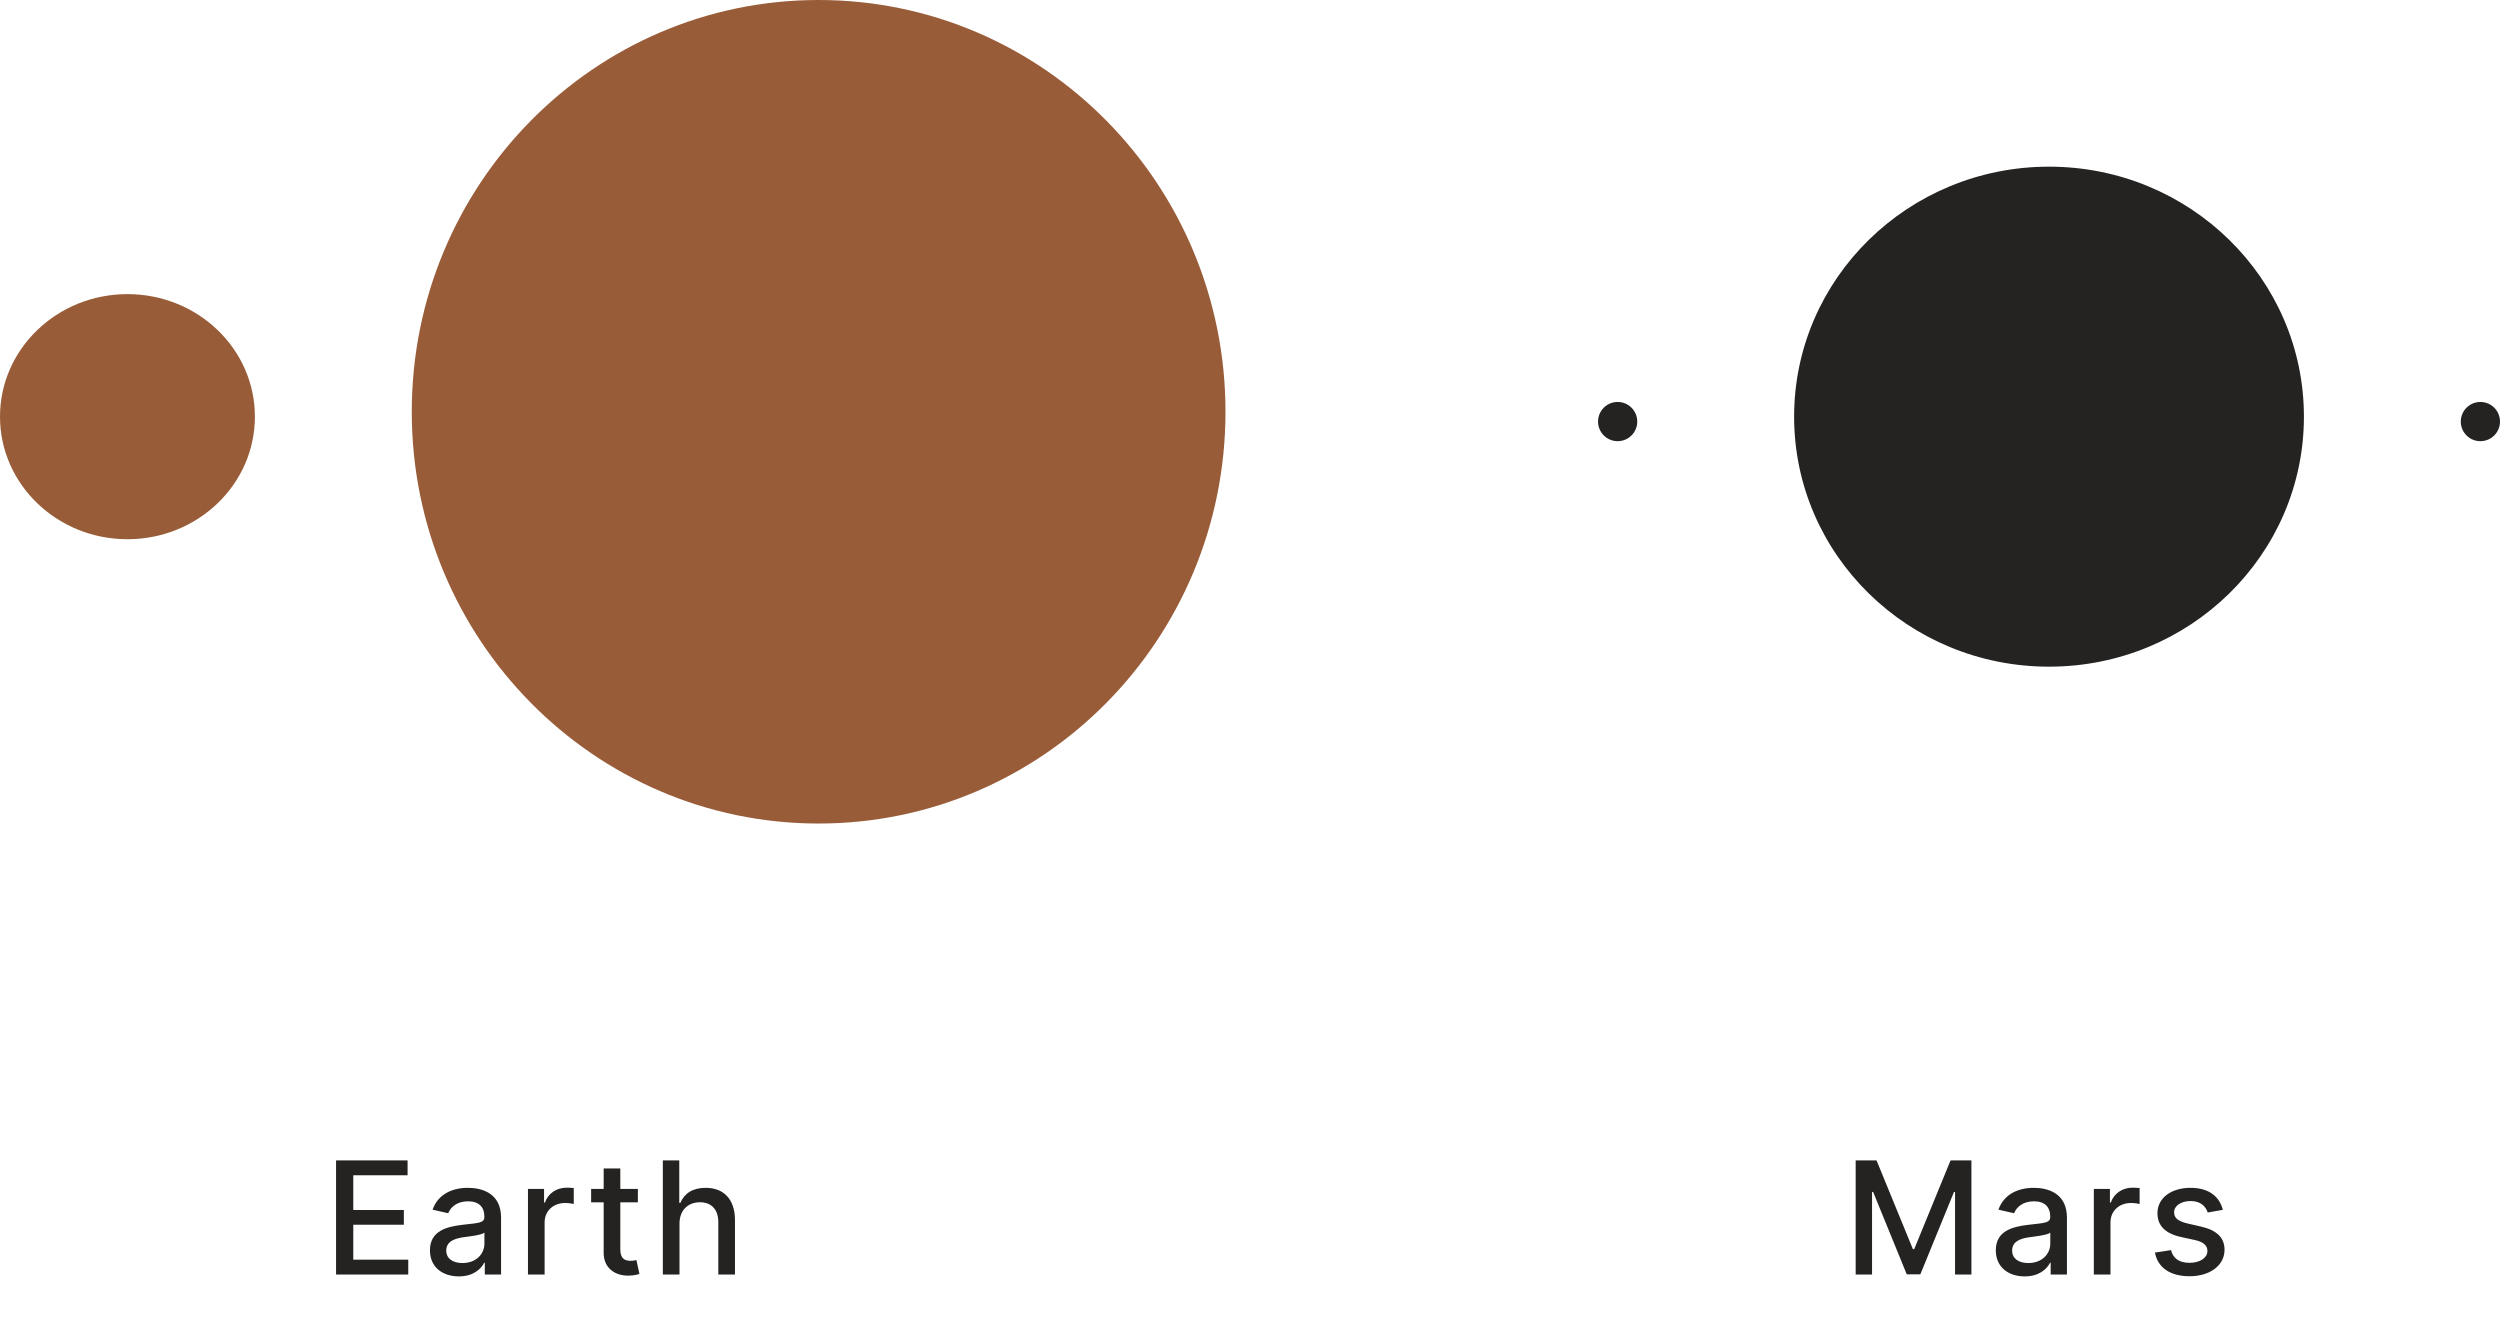
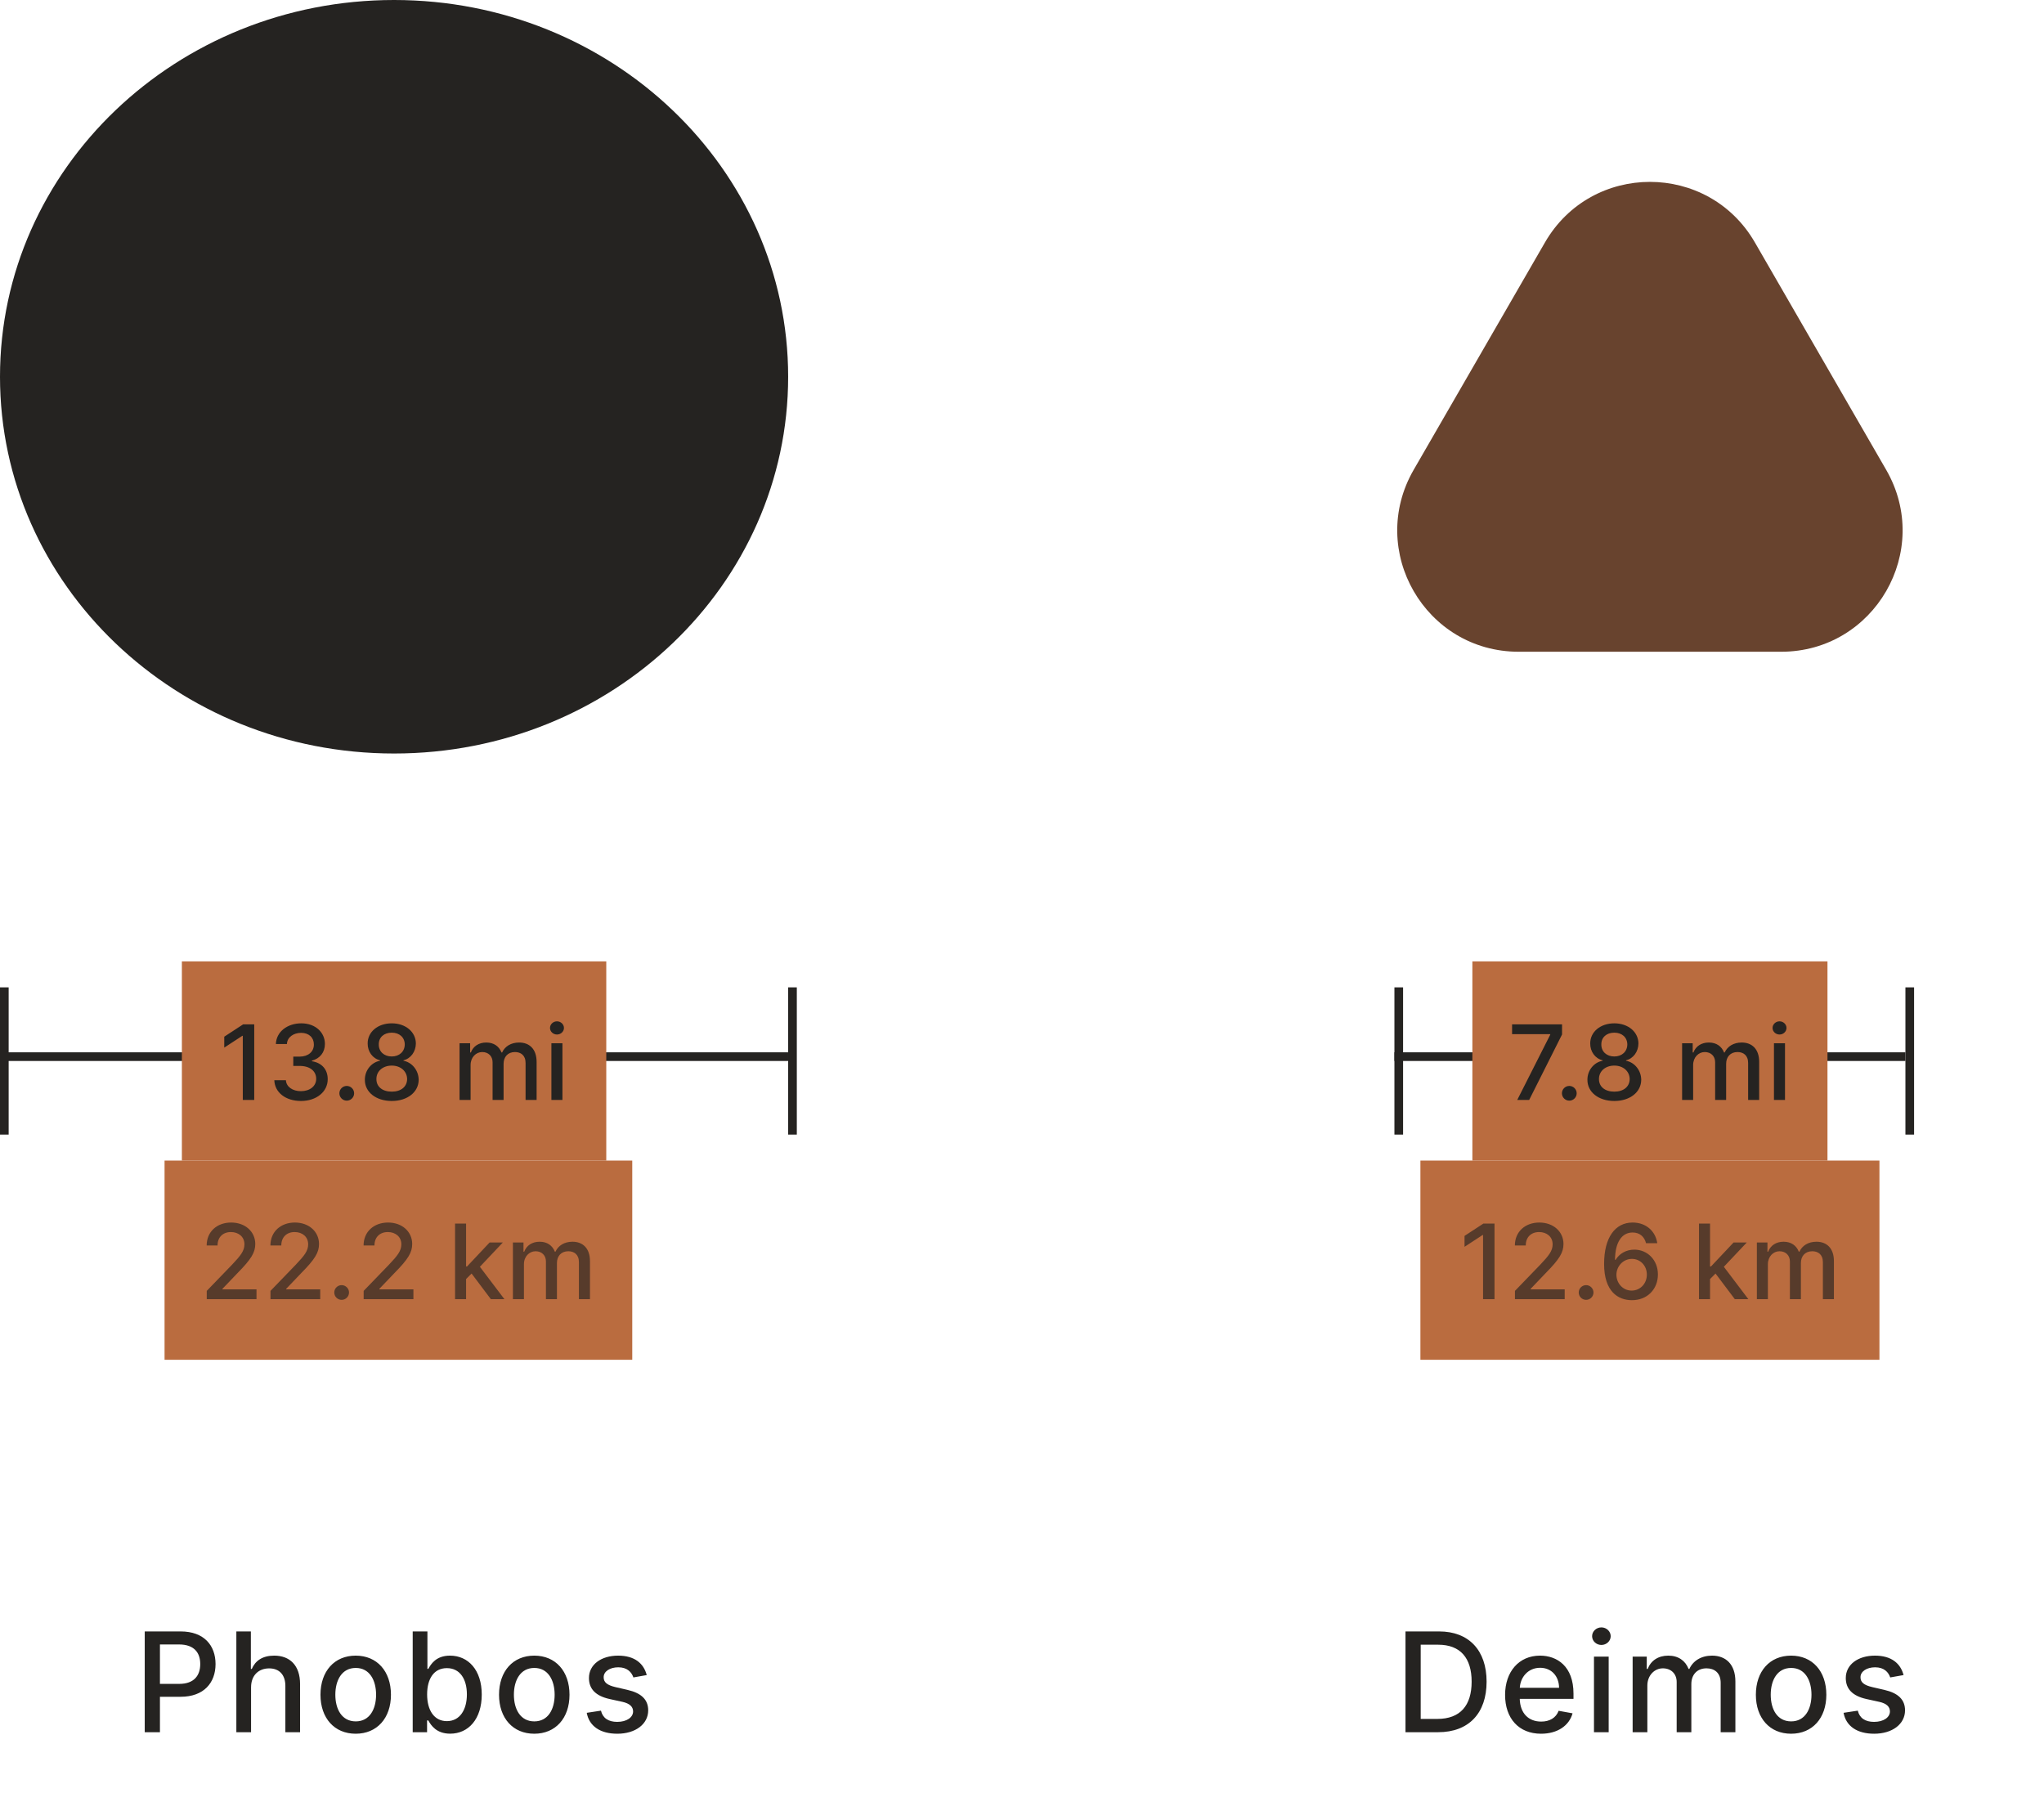
- <svg xmlns="http://www.w3.org/2000/svg" width="255" height="137" viewBox="0 0 255 137" fill="none">
-   <path d="M34.278 130H41.642V128.489H36.034V124.926H41.193V123.42H36.034V119.875H41.574V118.364H34.278V130ZM46.802 130.193C48.246 130.193 49.058 129.46 49.382 128.807H49.45V130H51.109V124.205C51.109 121.665 49.109 121.159 47.723 121.159C46.143 121.159 44.689 121.795 44.121 123.386L45.717 123.75C45.967 123.131 46.604 122.534 47.746 122.534C48.842 122.534 49.405 123.108 49.405 124.097V124.136C49.405 124.756 48.768 124.744 47.2 124.926C45.547 125.119 43.854 125.551 43.854 127.534C43.854 129.25 45.143 130.193 46.802 130.193ZM47.172 128.83C46.212 128.83 45.518 128.398 45.518 127.557C45.518 126.648 46.325 126.324 47.308 126.193C47.859 126.119 49.166 125.972 49.41 125.727V126.852C49.41 127.886 48.587 128.83 47.172 128.83ZM53.852 130H55.551V124.67C55.551 123.528 56.432 122.705 57.636 122.705C57.988 122.705 58.386 122.767 58.523 122.807V121.182C58.352 121.159 58.017 121.142 57.801 121.142C56.778 121.142 55.903 121.722 55.585 122.659H55.494V121.273H53.852V130ZM65.062 121.273H63.272V119.182H61.574V121.273H60.295V122.636H61.574V127.79C61.568 129.375 62.778 130.142 64.119 130.114C64.659 130.108 65.022 130.006 65.221 129.932L64.914 128.528C64.801 128.551 64.591 128.602 64.318 128.602C63.767 128.602 63.272 128.42 63.272 127.438V122.636H65.062V121.273ZM69.308 124.818C69.308 123.426 70.189 122.631 71.399 122.631C72.569 122.631 73.268 123.375 73.268 124.653V130H74.967V124.449C74.967 122.273 73.774 121.159 71.978 121.159C70.62 121.159 69.802 121.75 69.393 122.693H69.285V118.364H67.609V130H69.308V124.818Z" fill="#252321" />
-   <path d="M189.278 118.364V130H190.949V121.574H191.057L194.489 129.983H195.875L199.307 121.58H199.415V130H201.085V118.364H198.955L195.25 127.409H195.114L191.409 118.364H189.278ZM206.521 130.193C207.964 130.193 208.777 129.46 209.101 128.807H209.169V130H210.828V124.205C210.828 121.665 208.828 121.159 207.442 121.159C205.862 121.159 204.408 121.795 203.839 123.386L205.436 123.75C205.686 123.131 206.322 122.534 207.464 122.534C208.561 122.534 209.123 123.108 209.123 124.097V124.136C209.123 124.756 208.487 124.744 206.919 124.926C205.266 125.119 203.572 125.551 203.572 127.534C203.572 129.25 204.862 130.193 206.521 130.193ZM206.891 128.83C205.93 128.83 205.237 128.398 205.237 127.557C205.237 126.648 206.044 126.324 207.027 126.193C207.578 126.119 208.885 125.972 209.129 125.727V126.852C209.129 127.886 208.305 128.83 206.891 128.83ZM213.571 130H215.27V124.67C215.27 123.528 216.15 122.705 217.355 122.705C217.707 122.705 218.105 122.767 218.241 122.807V121.182C218.071 121.159 217.736 121.142 217.52 121.142C216.497 121.142 215.622 121.722 215.304 122.659H215.213V121.273H213.571V130ZM226.731 123.403C226.379 122.045 225.316 121.159 223.43 121.159C221.458 121.159 220.061 122.199 220.061 123.744C220.061 124.983 220.811 125.807 222.447 126.17L223.924 126.494C224.765 126.682 225.157 127.057 225.157 127.602C225.157 128.278 224.436 128.807 223.322 128.807C222.305 128.807 221.652 128.369 221.447 127.511L219.805 127.761C220.089 129.307 221.373 130.176 223.333 130.176C225.441 130.176 226.902 129.057 226.902 127.477C226.902 126.244 226.118 125.483 224.515 125.114L223.129 124.795C222.169 124.568 221.754 124.244 221.76 123.653C221.754 122.983 222.481 122.506 223.447 122.506C224.504 122.506 224.993 123.091 225.191 123.676L226.731 123.403Z" fill="#252321" />
-   <ellipse cx="83.5" cy="42" rx="41.5" ry="42" fill="#995C38" />
-   <circle r="2" transform="matrix(-1 0 0 1 253 43)" fill="#252321" />
-   <circle r="2" transform="matrix(-1 0 0 1 165 43)" fill="#252321" />
-   <ellipse cx="209" cy="42.5" rx="26" ry="25.5" fill="#252321" />
-   <ellipse cx="13" cy="42.5" rx="13" ry="12.5" fill="#995C38" />
+ <svg xmlns="http://www.w3.org/2000/svg" width="236" height="207" viewBox="0 0 236 207" fill="none">
+   <line x1="0.5" y1="114" x2="0.5" y2="131" stroke="#252321" />
+   <line y1="122" x2="91" y2="122" stroke="#252321" />
+   <line x1="91.5" y1="114" x2="91.5" y2="131" stroke="#252321" />
+   <rect width="49" height="23" transform="translate(21 111)" fill="#BA6C3F" />
+   <path d="M29.354 118.273H28.071L25.893 119.696V120.957L27.982 119.594H28.033V127H29.354V118.273ZM34.753 127.119C36.534 127.119 37.842 126.054 37.838 124.605C37.842 123.501 37.173 122.709 36.014 122.53V122.462C36.926 122.227 37.519 121.511 37.514 120.531C37.519 119.249 36.466 118.153 34.787 118.153C33.185 118.153 31.898 119.121 31.855 120.54H33.129C33.159 119.739 33.913 119.253 34.77 119.253C35.66 119.253 36.244 119.794 36.24 120.599C36.244 121.443 35.567 121.997 34.599 121.997H33.862V123.071H34.599C35.81 123.071 36.508 123.685 36.508 124.562C36.508 125.411 35.771 125.986 34.744 125.986C33.798 125.986 33.061 125.5 33.01 124.724H31.672C31.727 126.148 32.989 127.119 34.753 127.119ZM40.036 127.081C40.5 127.081 40.888 126.702 40.888 126.229C40.888 125.764 40.5 125.381 40.036 125.381C39.567 125.381 39.184 125.764 39.184 126.229C39.184 126.702 39.567 127.081 40.036 127.081ZM45.234 127.119C47.049 127.119 48.332 126.088 48.34 124.673C48.332 123.574 47.56 122.649 46.584 122.474V122.423C47.432 122.219 48.008 121.422 48.016 120.48C48.008 119.146 46.832 118.153 45.234 118.153C43.619 118.153 42.443 119.146 42.451 120.48C42.443 121.418 43.018 122.219 43.883 122.423V122.474C42.89 122.649 42.119 123.574 42.127 124.673C42.119 126.088 43.401 127.119 45.234 127.119ZM45.234 126.041C44.143 126.041 43.452 125.462 43.461 124.588C43.452 123.68 44.202 123.033 45.234 123.033C46.248 123.033 46.998 123.68 47.006 124.588C46.998 125.462 46.312 126.041 45.234 126.041ZM45.234 121.98C44.352 121.98 43.725 121.422 43.734 120.591C43.725 119.773 44.33 119.232 45.234 119.232C46.12 119.232 46.725 119.773 46.734 120.591C46.725 121.422 46.103 121.98 45.234 121.98ZM53.06 127H54.334V122.964C54.334 122.082 54.952 121.469 55.676 121.469C56.383 121.469 56.874 121.938 56.874 122.649V127H58.144V122.828C58.144 122.04 58.625 121.469 59.456 121.469C60.129 121.469 60.683 121.844 60.683 122.73V127H61.957V122.611C61.957 121.115 61.122 120.369 59.938 120.369C58.996 120.369 58.288 120.821 57.973 121.52H57.905C57.619 120.804 57.019 120.369 56.145 120.369C55.28 120.369 54.636 120.8 54.364 121.52H54.283V120.455H53.06V127ZM63.665 127H64.939V120.455H63.665V127ZM64.309 119.445C64.748 119.445 65.114 119.104 65.114 118.686C65.114 118.268 64.748 117.923 64.309 117.923C63.865 117.923 63.503 118.268 63.503 118.686C63.503 119.104 63.865 119.445 64.309 119.445Z" fill="#252321" />
+   <rect width="54" height="23" transform="translate(19 134)" fill="#BA6C3F" />
+   <path d="M23.871 150H29.615V148.871H25.686V148.807L27.421 146.991C29.018 145.376 29.474 144.605 29.474 143.629C29.474 142.227 28.332 141.153 26.688 141.153C25.055 141.153 23.862 142.21 23.862 143.804H25.119C25.115 142.866 25.72 142.253 26.662 142.253C27.548 142.253 28.222 142.798 28.222 143.668C28.222 144.439 27.761 144.993 26.824 145.986L23.871 149.045V150ZM31.23 150H36.974V148.871H33.045V148.807L34.78 146.991C36.378 145.376 36.834 144.605 36.834 143.629C36.834 142.227 35.692 141.153 34.047 141.153C32.415 141.153 31.222 142.21 31.222 143.804H32.479C32.474 142.866 33.08 142.253 34.021 142.253C34.908 142.253 35.581 142.798 35.581 143.668C35.581 144.439 35.121 144.993 34.183 145.986L31.23 149.045V150ZM39.446 150.081C39.91 150.081 40.298 149.702 40.298 149.229C40.298 148.764 39.91 148.381 39.446 148.381C38.977 148.381 38.594 148.764 38.594 149.229C38.594 149.702 38.977 150.081 39.446 150.081ZM41.988 150H47.732V148.871H43.803V148.807L45.538 146.991C47.136 145.376 47.592 144.605 47.592 143.629C47.592 142.227 46.45 141.153 44.805 141.153C43.173 141.153 41.979 142.21 41.979 143.804H43.236C43.232 142.866 43.837 142.253 44.779 142.253C45.666 142.253 46.339 142.798 46.339 143.668C46.339 144.439 45.879 144.993 44.941 145.986L41.988 149.045V150ZM52.54 150H53.814V147.678L54.449 147.043L56.674 150H58.238L55.408 146.263L58.059 143.455H56.533L53.925 146.224H53.814V141.273H52.54V150ZM59.22 150H60.494V145.964C60.494 145.082 61.112 144.469 61.836 144.469C62.544 144.469 63.034 144.938 63.034 145.649V150H64.304V145.828C64.304 145.04 64.785 144.469 65.616 144.469C66.289 144.469 66.843 144.844 66.843 145.73V150H68.118V145.611C68.118 144.115 67.282 143.369 66.098 143.369C65.156 143.369 64.448 143.821 64.133 144.52H64.065C63.779 143.804 63.179 143.369 62.305 143.369C61.44 143.369 60.797 143.8 60.524 144.52H60.443V143.455H59.22V150Z" fill="#573B2B" />
+   <line x1="161.5" y1="114" x2="161.5" y2="131" stroke="#252321" />
+   <line x1="161" y1="122" x2="220" y2="122" stroke="#252321" />
+   <line x1="220.5" y1="114" x2="220.5" y2="131" stroke="#252321" />
+   <rect width="41" height="23" transform="translate(170 111)" fill="#BA6C3F" />
+   <path d="M175.18 127H176.557L180.354 119.44V118.273H174.584V119.402H178.99V119.466L175.18 127ZM181.192 127.081C181.657 127.081 182.044 126.702 182.044 126.229C182.044 125.764 181.657 125.381 181.192 125.381C180.723 125.381 180.34 125.764 180.34 126.229C180.34 126.702 180.723 127.081 181.192 127.081ZM186.39 127.119C188.205 127.119 189.488 126.088 189.496 124.673C189.488 123.574 188.717 122.649 187.741 122.474V122.423C188.589 122.219 189.164 121.422 189.173 120.48C189.164 119.146 187.988 118.153 186.39 118.153C184.775 118.153 183.599 119.146 183.607 120.48C183.599 121.418 184.174 122.219 185.039 122.423V122.474C184.046 122.649 183.275 123.574 183.283 124.673C183.275 126.088 184.558 127.119 186.39 127.119ZM186.39 126.041C185.299 126.041 184.609 125.462 184.617 124.588C184.609 123.68 185.359 123.033 186.39 123.033C187.404 123.033 188.154 123.68 188.163 124.588C188.154 125.462 187.468 126.041 186.39 126.041ZM186.39 121.98C185.508 121.98 184.881 121.422 184.89 120.591C184.881 119.773 185.487 119.232 186.39 119.232C187.276 119.232 187.881 119.773 187.89 120.591C187.881 121.422 187.259 121.98 186.39 121.98ZM194.216 127H195.49V122.964C195.49 122.082 196.108 121.469 196.832 121.469C197.54 121.469 198.03 121.938 198.03 122.649V127H199.3V122.828C199.3 122.04 199.781 121.469 200.612 121.469C201.286 121.469 201.839 121.844 201.839 122.73V127H203.114V122.611C203.114 121.115 202.278 120.369 201.094 120.369C200.152 120.369 199.445 120.821 199.129 121.52H199.061C198.776 120.804 198.175 120.369 197.301 120.369C196.436 120.369 195.793 120.8 195.52 121.52H195.439V120.455H194.216V127ZM204.821 127H206.096V120.455H204.821V127ZM205.465 119.445C205.904 119.445 206.27 119.104 206.27 118.686C206.27 118.268 205.904 117.923 205.465 117.923C205.022 117.923 204.659 118.268 204.659 118.686C204.659 119.104 205.022 119.445 205.465 119.445Z" fill="#252321" />
+   <rect width="53" height="23" transform="translate(164 134)" fill="#BA6C3F" />
+   <path d="M172.555 141.273H171.272L169.095 142.696V143.957L171.183 142.594H171.234V150H172.555V141.273ZM174.916 150H180.66V148.871H176.731V148.807L178.465 146.991C180.063 145.376 180.519 144.605 180.519 143.629C180.519 142.227 179.377 141.153 177.732 141.153C176.1 141.153 174.907 142.21 174.907 143.804H176.164C176.16 142.866 176.765 142.253 177.707 142.253C178.593 142.253 179.267 142.798 179.267 143.668C179.267 144.439 178.806 144.993 177.869 145.986L174.916 149.045V150ZM183.132 150.081C183.596 150.081 183.984 149.702 183.984 149.229C183.984 148.764 183.596 148.381 183.132 148.381C182.663 148.381 182.279 148.764 182.279 149.229C182.279 149.702 182.663 150.081 183.132 150.081ZM188.392 150.119C190.216 150.136 191.426 148.824 191.422 147.149C191.426 145.479 190.212 144.281 188.699 144.281C187.779 144.281 186.982 144.724 186.534 145.462H186.47C186.475 143.48 187.225 142.304 188.503 142.304C189.343 142.304 189.871 142.815 190.05 143.54H191.35C191.149 142.159 190.063 141.153 188.503 141.153C186.475 141.153 185.209 142.896 185.209 145.93C185.205 149.143 186.841 150.107 188.392 150.119ZM188.388 149.011C187.374 149.011 186.632 148.159 186.632 147.179C186.637 146.203 187.412 145.351 188.418 145.351C189.415 145.351 190.148 146.156 190.144 147.166C190.148 148.197 189.385 149.011 188.388 149.011ZM196.167 150H197.441V147.678L198.076 147.043L200.301 150H201.865L199.035 146.263L201.686 143.455H200.16L197.552 146.224H197.441V141.273H196.167V150ZM202.847 150H204.121V145.964C204.121 145.082 204.739 144.469 205.463 144.469C206.171 144.469 206.661 144.938 206.661 145.649V150H207.931V145.828C207.931 145.04 208.412 144.469 209.243 144.469C209.916 144.469 210.47 144.844 210.47 145.73V150H211.744V145.611C211.744 144.115 210.909 143.369 209.725 143.369C208.783 143.369 208.075 143.821 207.76 144.52H207.692C207.406 143.804 206.806 143.369 205.932 143.369C205.067 143.369 204.423 143.8 204.151 144.52H204.07V143.455H202.847V150Z" fill="#573B2B" />
+   <ellipse cx="45.5" cy="43.5" rx="45.5" ry="43.5" fill="#252321" />
+   <path d="M16.711 200H18.467V195.909H20.853C23.552 195.909 24.887 194.278 24.887 192.131C24.887 189.989 23.564 188.364 20.859 188.364H16.711V200ZM18.467 194.42V189.869H20.671C22.41 189.869 23.12 190.812 23.12 192.131C23.12 193.449 22.41 194.42 20.694 194.42H18.467ZM28.988 194.818C28.988 193.426 29.869 192.631 31.079 192.631C32.249 192.631 32.948 193.375 32.948 194.653V200H34.647V194.449C34.647 192.273 33.454 191.159 31.659 191.159C30.301 191.159 29.482 191.75 29.073 192.693H28.965V188.364H27.289V200H28.988V194.818ZM41.07 200.176C43.531 200.176 45.139 198.375 45.139 195.676C45.139 192.96 43.531 191.159 41.07 191.159C38.61 191.159 37.002 192.96 37.002 195.676C37.002 198.375 38.61 200.176 41.07 200.176ZM41.076 198.75C39.468 198.75 38.718 197.347 38.718 195.67C38.718 194 39.468 192.58 41.076 192.58C42.673 192.58 43.423 194 43.423 195.67C43.423 197.347 42.673 198.75 41.076 198.75ZM47.651 200H49.31V198.642H49.452C49.759 199.199 50.384 200.17 51.975 200.17C54.089 200.17 55.623 198.477 55.623 195.653C55.623 192.824 54.066 191.159 51.958 191.159C50.339 191.159 49.754 192.148 49.452 192.688H49.35V188.364H47.651V200ZM49.316 195.636C49.316 193.812 50.111 192.602 51.594 192.602C53.134 192.602 53.907 193.903 53.907 195.636C53.907 197.386 53.111 198.722 51.594 198.722C50.134 198.722 49.316 197.472 49.316 195.636ZM61.687 200.176C64.147 200.176 65.755 198.375 65.755 195.676C65.755 192.96 64.147 191.159 61.687 191.159C59.226 191.159 57.618 192.96 57.618 195.676C57.618 198.375 59.226 200.176 61.687 200.176ZM61.692 198.75C60.084 198.75 59.334 197.347 59.334 195.67C59.334 194 60.084 192.58 61.692 192.58C63.289 192.58 64.039 194 64.039 195.67C64.039 197.347 63.289 198.75 61.692 198.75ZM74.671 193.403C74.319 192.045 73.256 191.159 71.37 191.159C69.398 191.159 68 192.199 68 193.744C68 194.983 68.75 195.807 70.387 196.17L71.864 196.494C72.705 196.682 73.097 197.057 73.097 197.602C73.097 198.278 72.375 198.807 71.262 198.807C70.245 198.807 69.591 198.369 69.387 197.511L67.745 197.761C68.029 199.307 69.313 200.176 71.273 200.176C73.381 200.176 74.841 199.057 74.841 197.477C74.841 196.244 74.057 195.483 72.455 195.114L71.069 194.795C70.108 194.568 69.694 194.244 69.699 193.653C69.694 192.983 70.421 192.506 71.387 192.506C72.444 192.506 72.932 193.091 73.131 193.676L74.671 193.403Z" fill="#252321" />
+   <path d="M166.045 200C169.591 200 171.642 197.801 171.642 194.165C171.642 190.545 169.591 188.364 166.165 188.364H162.278V200H166.045ZM164.034 198.466V189.898H166.057C168.602 189.898 169.915 191.42 169.915 194.165C169.915 196.92 168.602 198.466 165.949 198.466H164.034ZM177.93 200.176C179.834 200.176 181.18 199.239 181.567 197.818L179.959 197.528C179.652 198.352 178.913 198.773 177.947 198.773C176.493 198.773 175.516 197.83 175.47 196.148H181.675V195.545C181.675 192.392 179.788 191.159 177.811 191.159C175.379 191.159 173.777 193.011 173.777 195.693C173.777 198.403 175.356 200.176 177.93 200.176ZM175.476 194.875C175.544 193.636 176.442 192.562 177.822 192.562C179.141 192.562 180.004 193.54 180.01 194.875H175.476ZM184.04 200H185.738V191.273H184.04V200ZM184.897 189.926C185.483 189.926 185.971 189.472 185.971 188.915C185.971 188.358 185.483 187.898 184.897 187.898C184.307 187.898 183.824 188.358 183.824 188.915C183.824 189.472 184.307 189.926 184.897 189.926ZM188.504 200H190.203V194.619C190.203 193.443 191.027 192.625 191.993 192.625C192.936 192.625 193.589 193.25 193.589 194.199V200H195.282V194.438C195.282 193.386 195.924 192.625 197.032 192.625C197.93 192.625 198.669 193.125 198.669 194.307V200H200.368V194.148C200.368 192.153 199.254 191.159 197.674 191.159C196.419 191.159 195.476 191.761 195.055 192.693H194.964C194.583 191.739 193.782 191.159 192.618 191.159C191.464 191.159 190.606 191.733 190.243 192.693H190.135V191.273H188.504V200ZM206.801 200.176C209.261 200.176 210.869 198.375 210.869 195.676C210.869 192.96 209.261 191.159 206.801 191.159C204.34 191.159 202.732 192.96 202.732 195.676C202.732 198.375 204.34 200.176 206.801 200.176ZM206.806 198.75C205.198 198.75 204.448 197.347 204.448 195.67C204.448 194 205.198 192.58 206.806 192.58C208.403 192.58 209.153 194 209.153 195.67C209.153 197.347 208.403 198.75 206.806 198.75ZM219.785 193.403C219.433 192.045 218.37 191.159 216.484 191.159C214.512 191.159 213.114 192.199 213.114 193.744C213.114 194.983 213.864 195.807 215.501 196.17L216.978 196.494C217.819 196.682 218.211 197.057 218.211 197.602C218.211 198.278 217.489 198.807 216.376 198.807C215.359 198.807 214.705 198.369 214.501 197.511L212.859 197.761C213.143 199.307 214.427 200.176 216.387 200.176C218.495 200.176 219.955 199.057 219.955 197.477C219.955 196.244 219.171 195.483 217.569 195.114L216.183 194.795C215.222 194.568 214.808 194.244 214.813 193.653C214.808 192.983 215.535 192.506 216.501 192.506C217.558 192.506 218.046 193.091 218.245 193.676L219.785 193.403Z" fill="#252321" />
+   <path d="M178.376 28C183.764 18.667 197.236 18.667 202.624 28L217.78 54.25C223.168 63.583 216.433 75.25 205.655 75.25H175.345C164.567 75.25 157.832 63.583 163.22 54.25L178.376 28Z" fill="#68432E" />
</svg>
